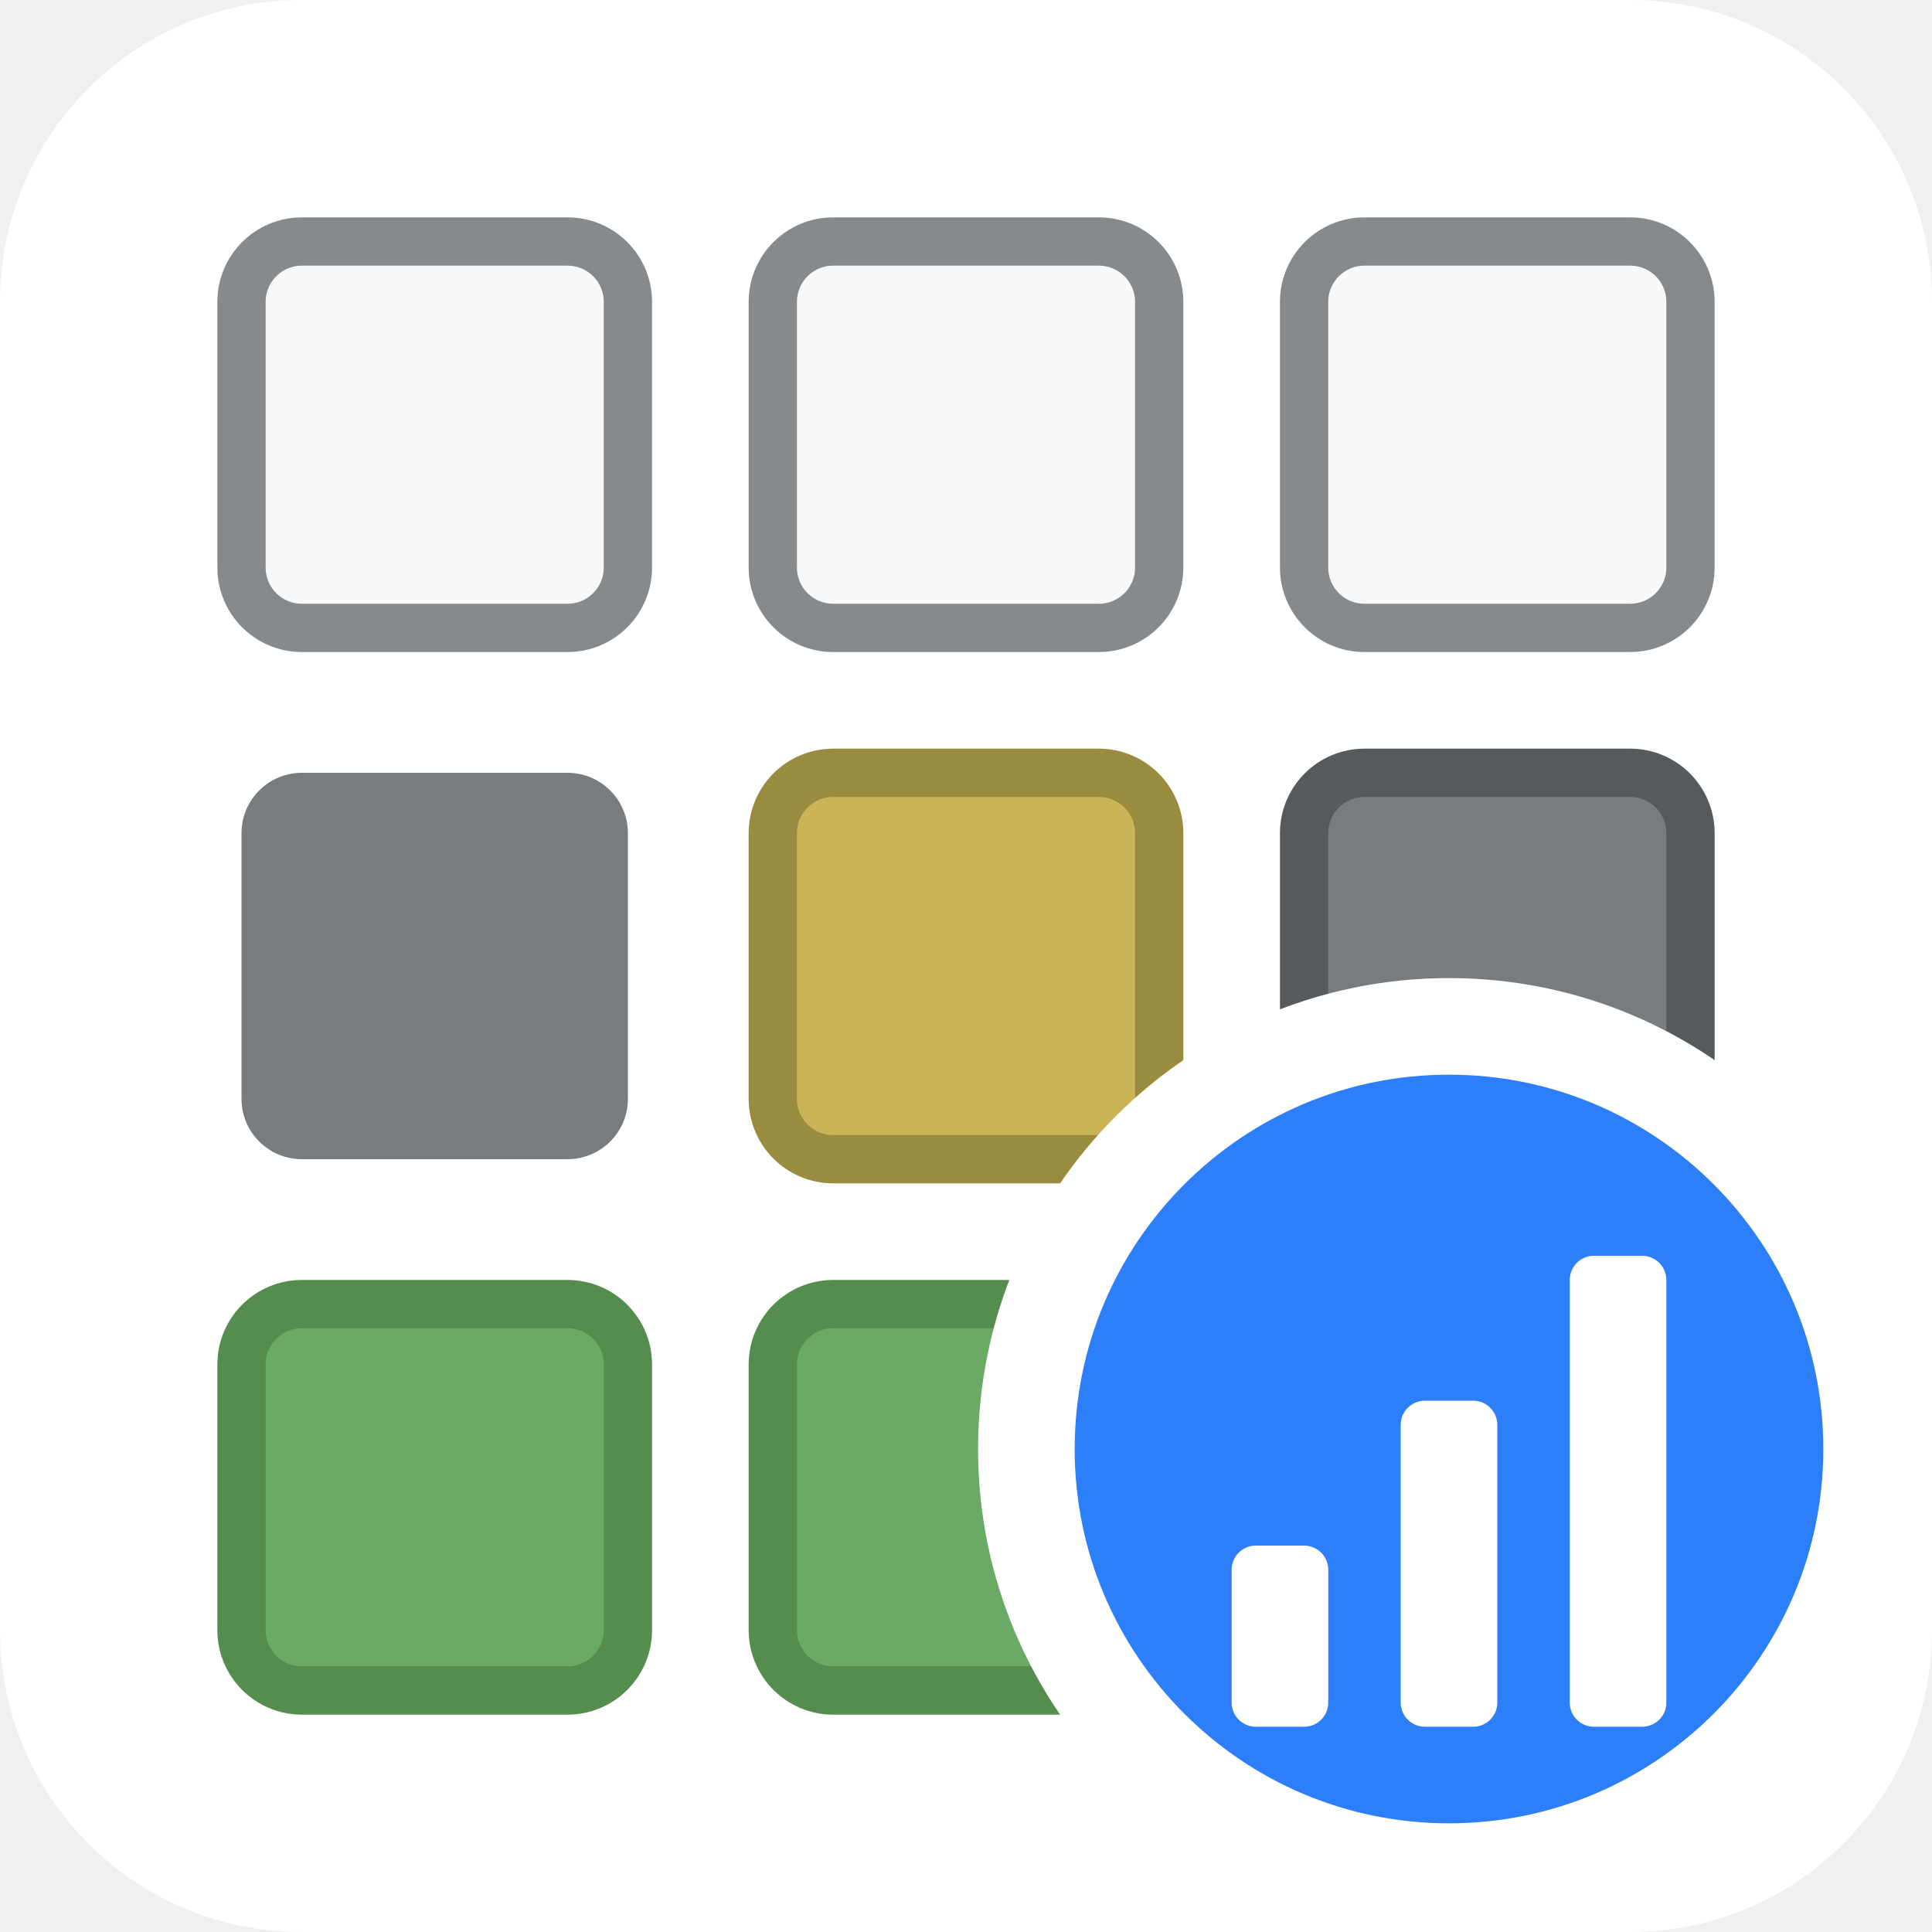
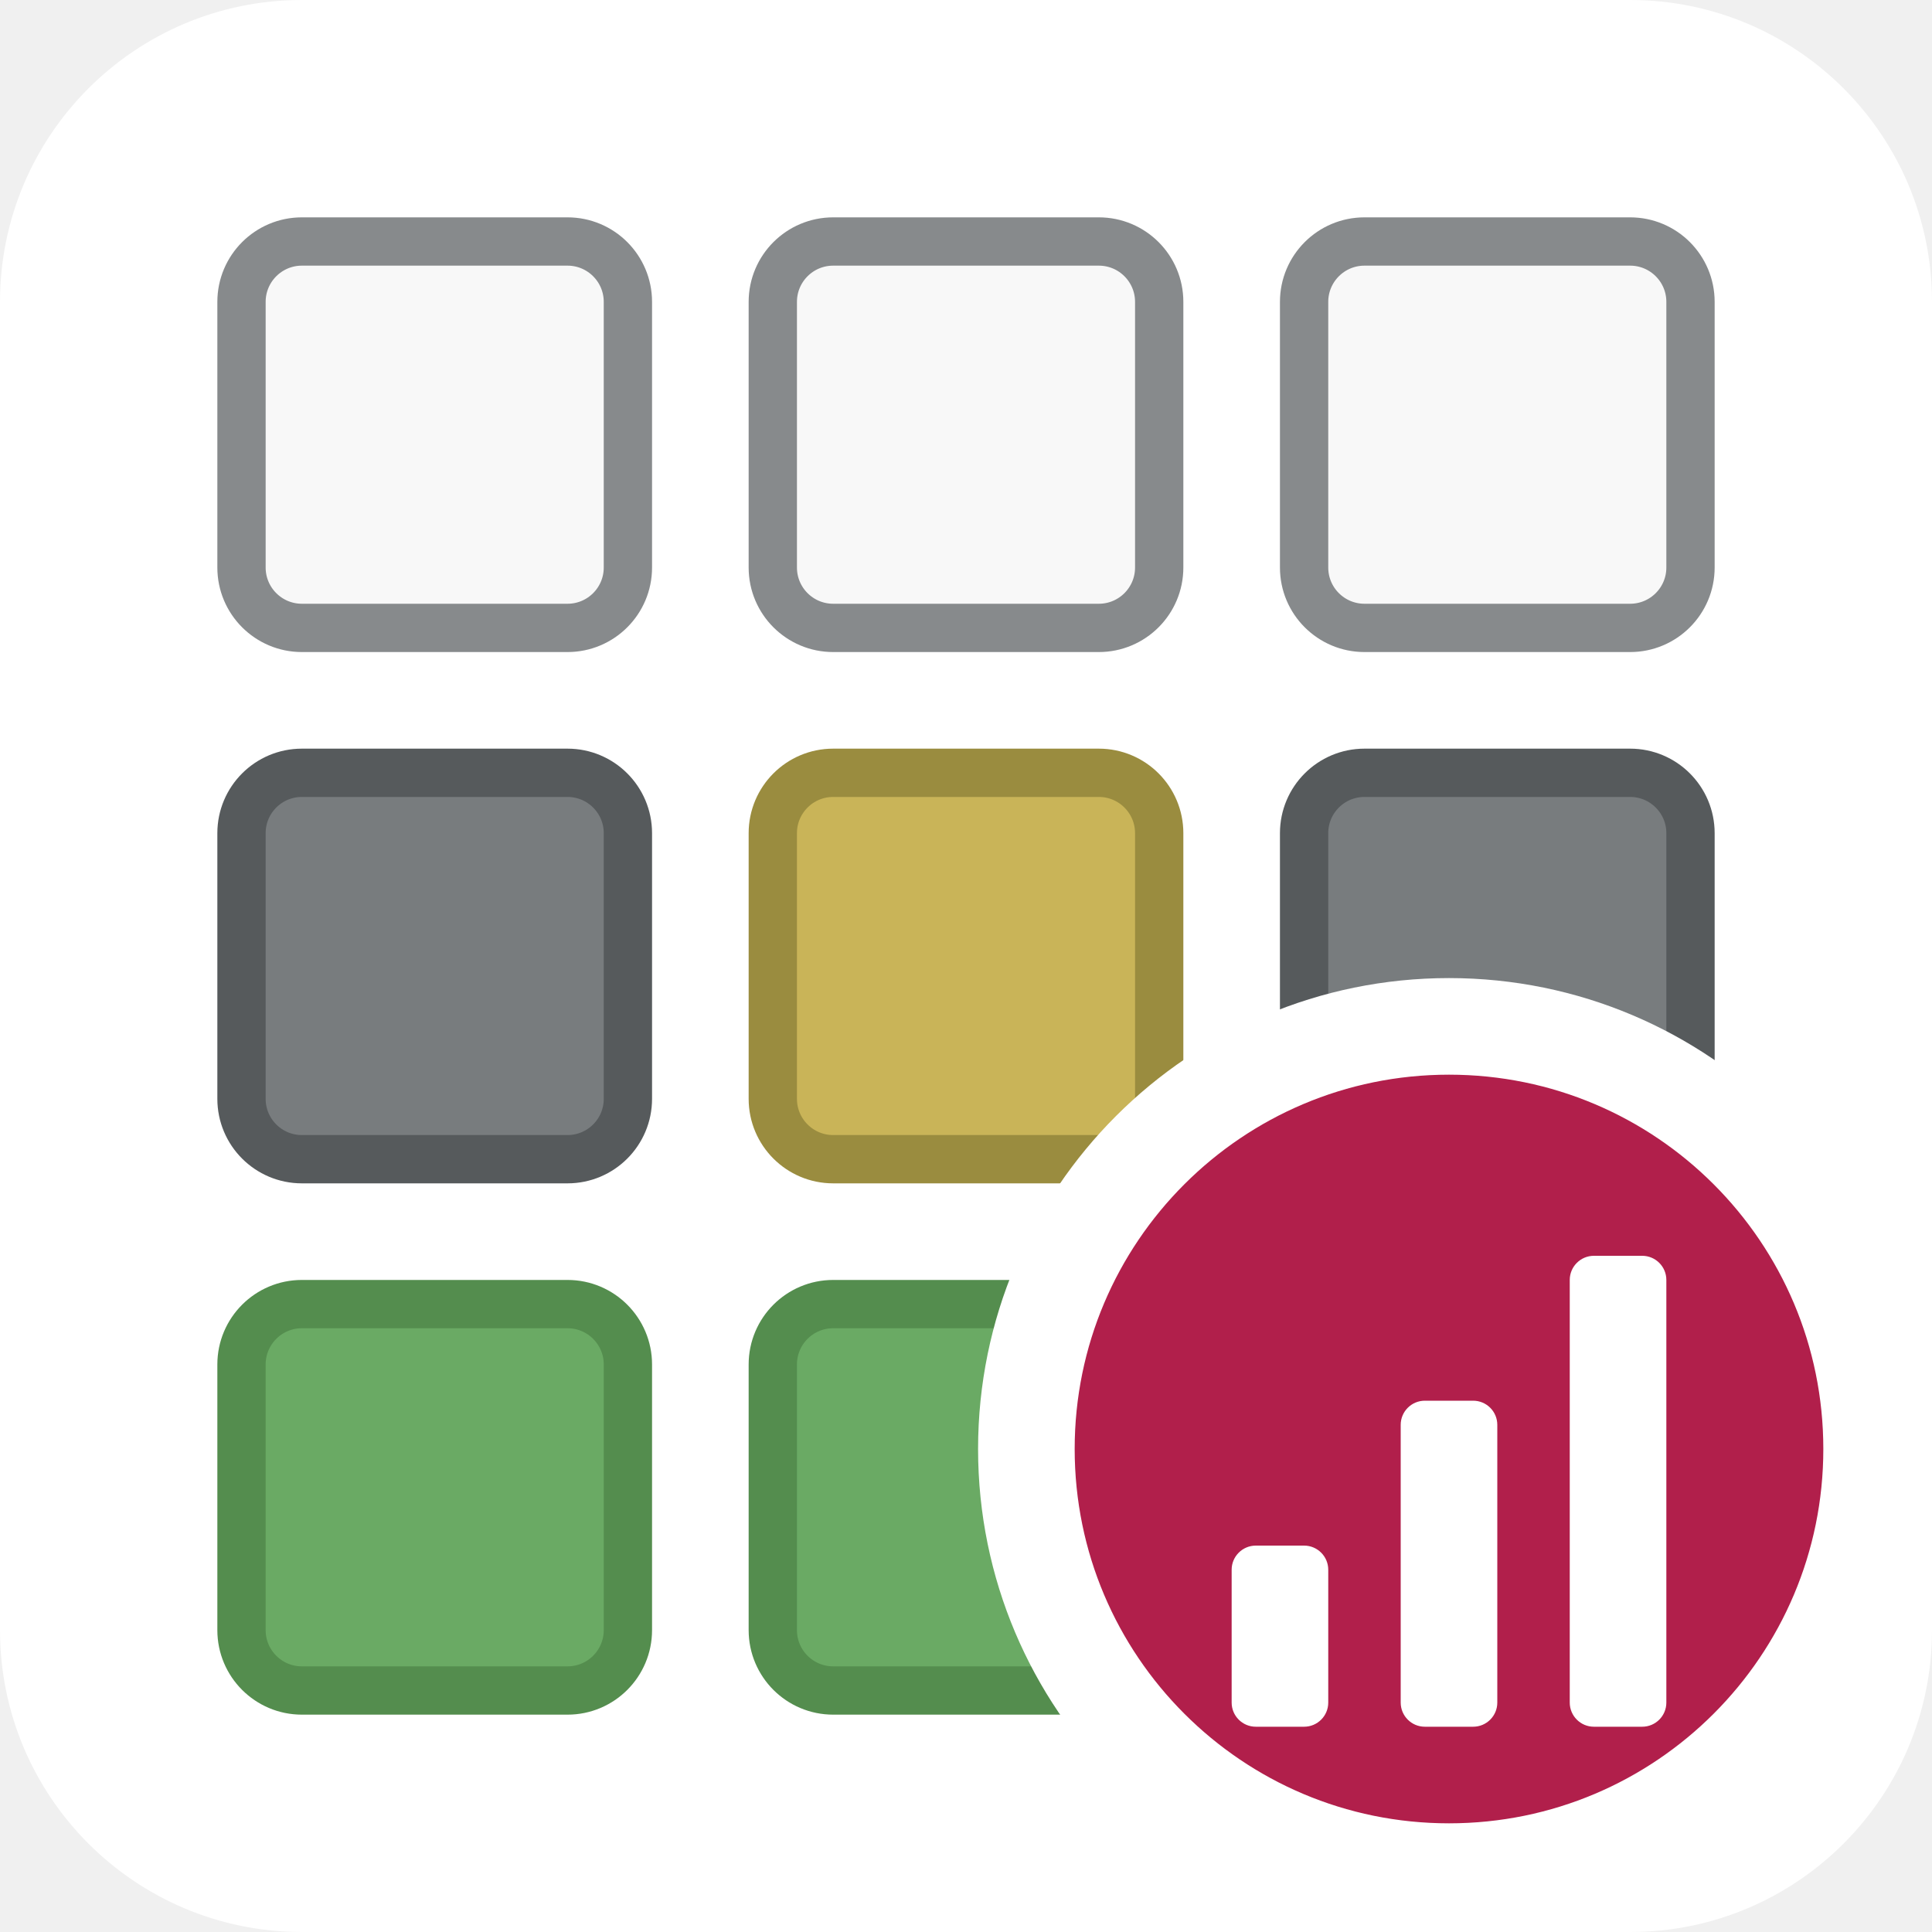
<svg xmlns="http://www.w3.org/2000/svg" width="16" height="16" viewBox="0 0 16 16" fill="none">
  <rect width="16" height="16" rx="2.5" fill="#ffffff" />
  <rect x="2" y="2" width="3.2" height="3.2" rx="0.5" fill="#f8f8f8" stroke="#878a8c" stroke-width="0.4" />
  <rect x="6.4" y="2" width="3.2" height="3.2" rx="0.5" fill="#f8f8f8" stroke="#878a8c" stroke-width="0.4" />
  <rect x="10.8" y="2" width="3.2" height="3.2" rx="0.5" fill="#f8f8f8" stroke="#878a8c" stroke-width="0.4" />
-   <rect x="2" y="6.4" width="3.2" height="3.2" rx="0.5" fill="#787c7e" stroke="##565a5c" stroke-width="0.4" />
+   <rect x="2" y="6.4" width="3.2" height="3.2" rx="0.5" fill="#787c7e" stroke="#565a5c" stroke-width="0.4" />
  <rect x="6.4" y="6.4" width="3.2" height="3.2" rx="0.5" fill="#c9b458" stroke="#9a8c3f" stroke-width="0.4" />
  <rect x="10.8" y="6.4" width="3.2" height="3.2" rx="0.5" fill="#787c7e" stroke="#565a5c" stroke-width="0.4" />
  <rect x="2" y="10.8" width="3.2" height="3.2" rx="0.5" fill="#6aaa64" stroke="#548d4e" stroke-width="0.4" />
  <rect x="6.4" y="10.8" width="3.2" height="3.2" rx="0.5" fill="#6aaa64" stroke="#548d4e" stroke-width="0.4" />
  <rect x="10.8" y="10.8" width="3.2" height="3.2" rx="0.5" fill="#6aaa64" stroke="#548d4e" stroke-width="0.4" />
-   <circle cx="12" cy="12" r="3.5" fill="#2d7ff9" stroke="#ffffff" stroke-width="0.8" />
+   <circle cx="12" cy="12" r="3.5" fill="#b11f4b" stroke="#ffffff" stroke-width="0.8" />
  <rect x="10.2" y="12.8" width="0.8" height="1.5" rx="0.2" fill="#ffffff" />
  <rect x="11.6" y="11.6" width="0.8" height="2.7" rx="0.2" fill="#ffffff" />
  <rect x="13" y="10.4" width="0.8" height="3.9" rx="0.2" fill="#ffffff" />
</svg>
